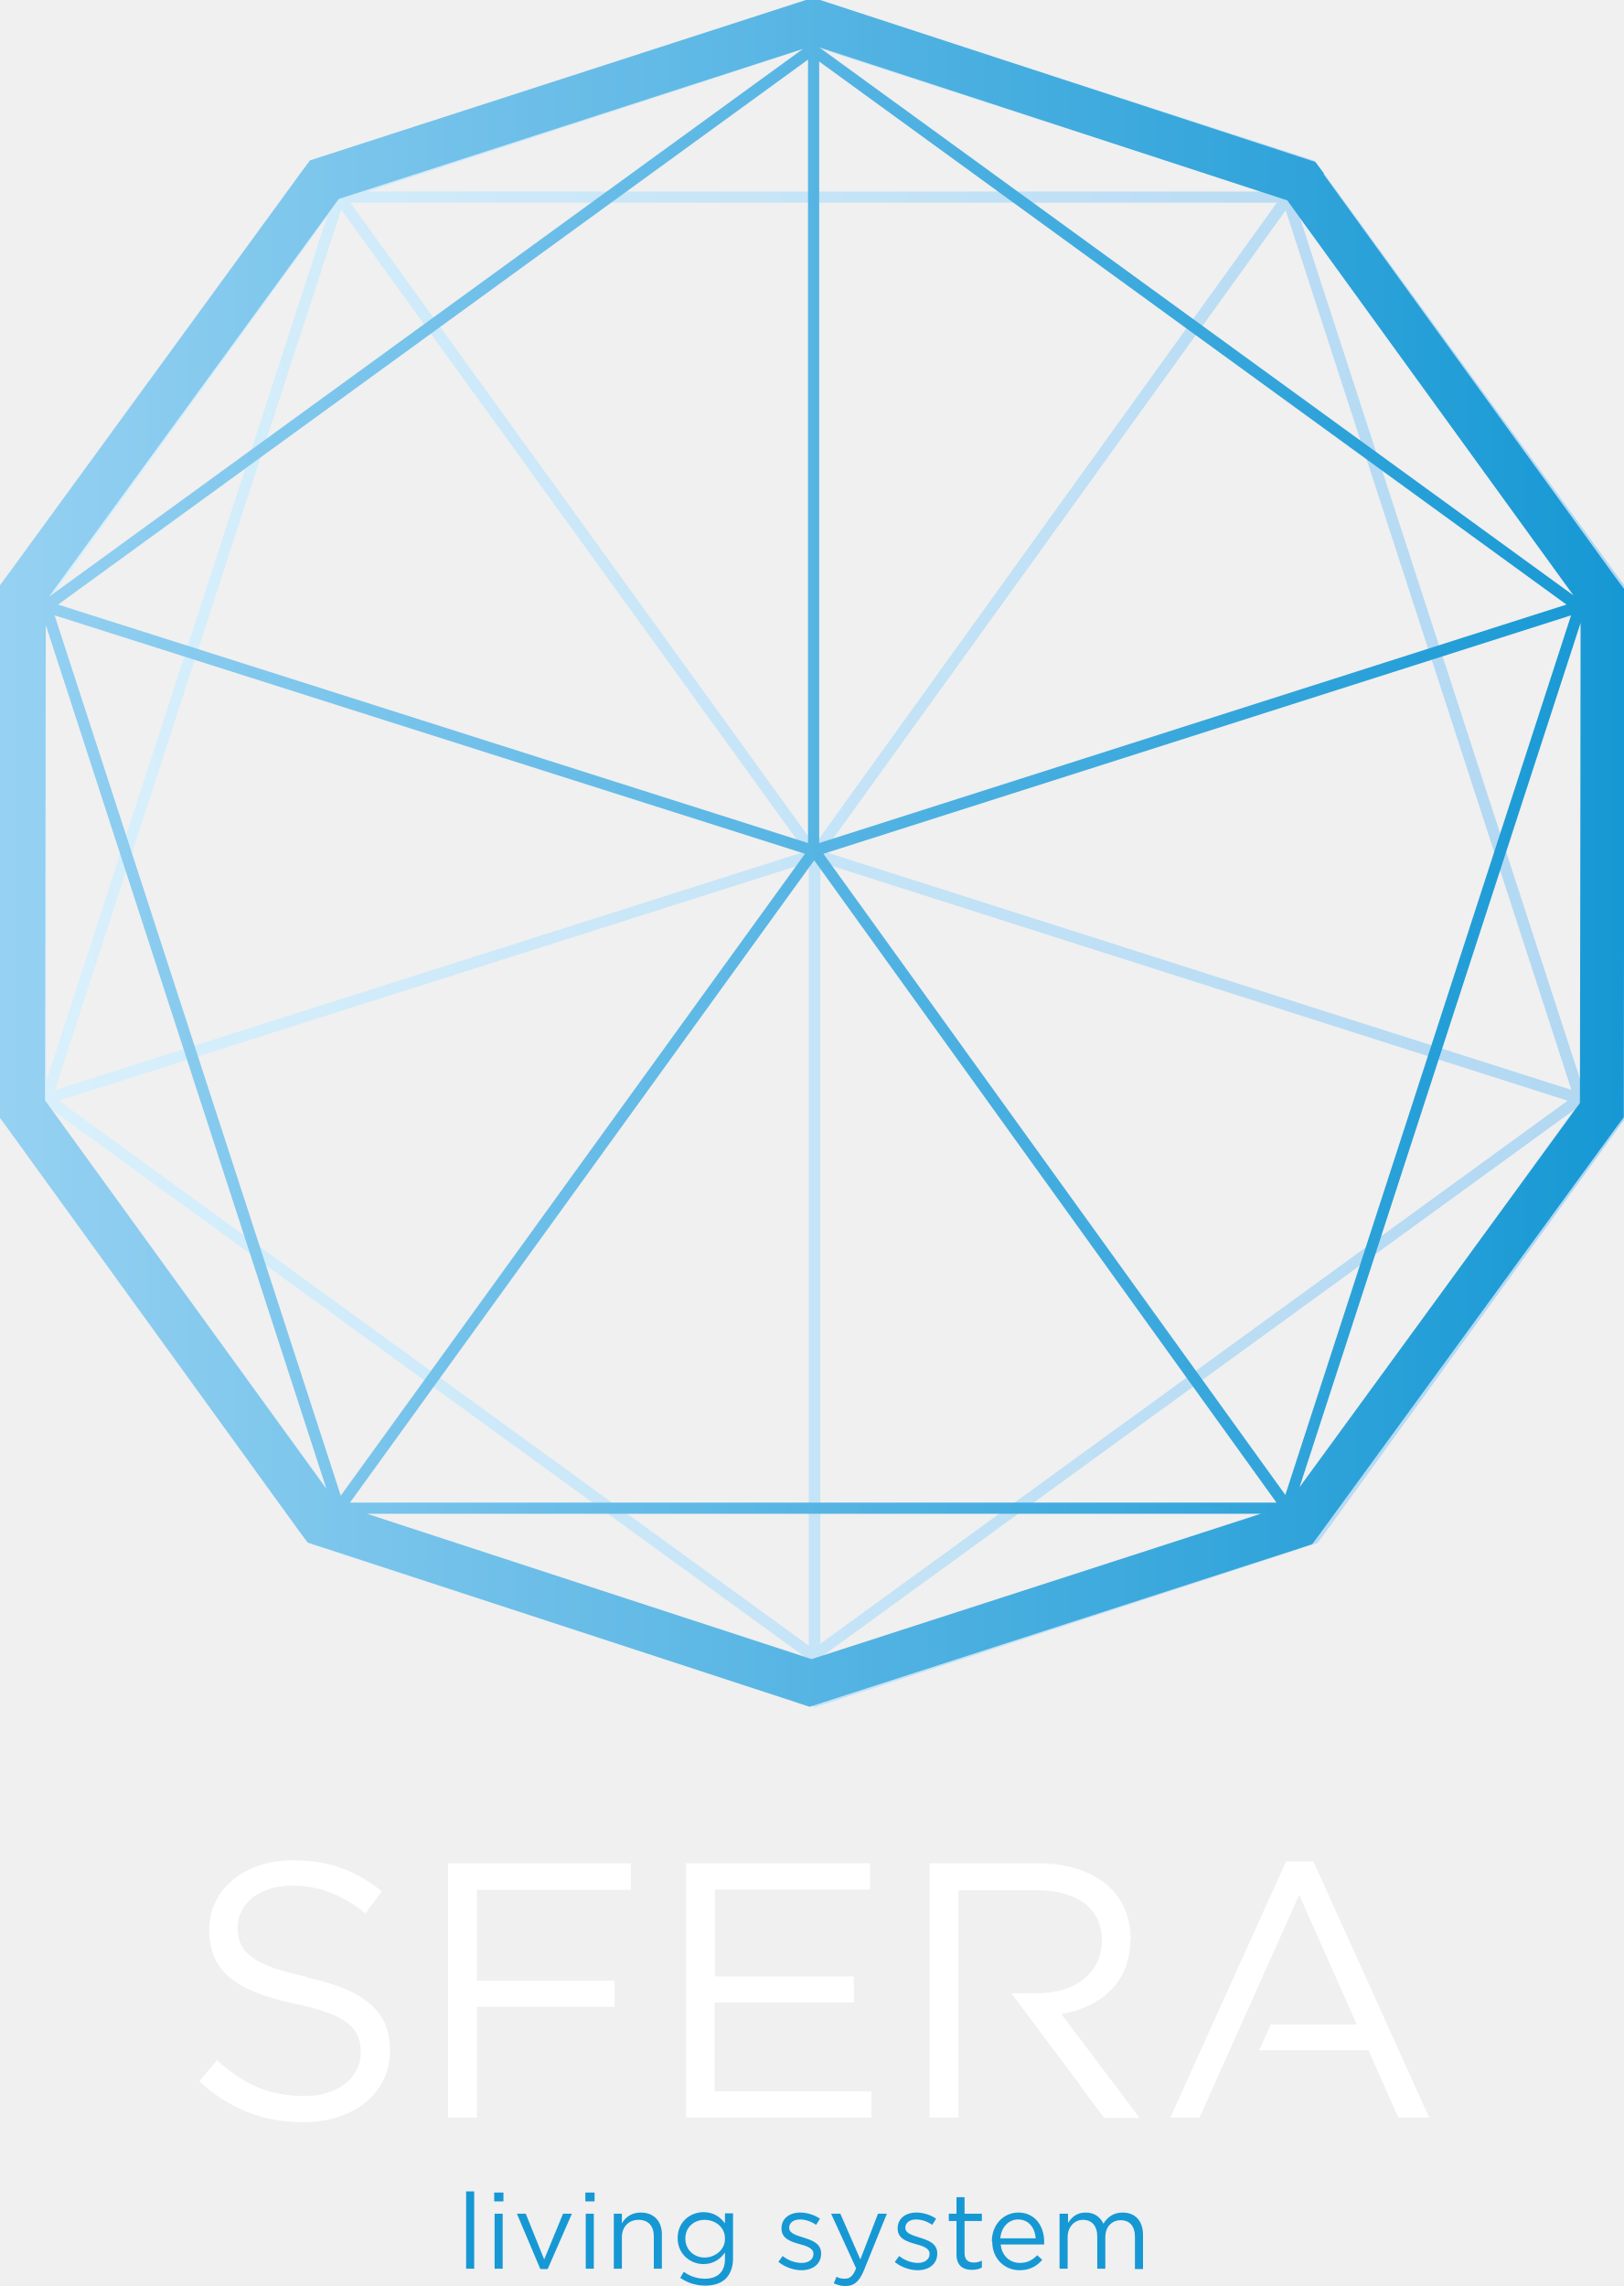
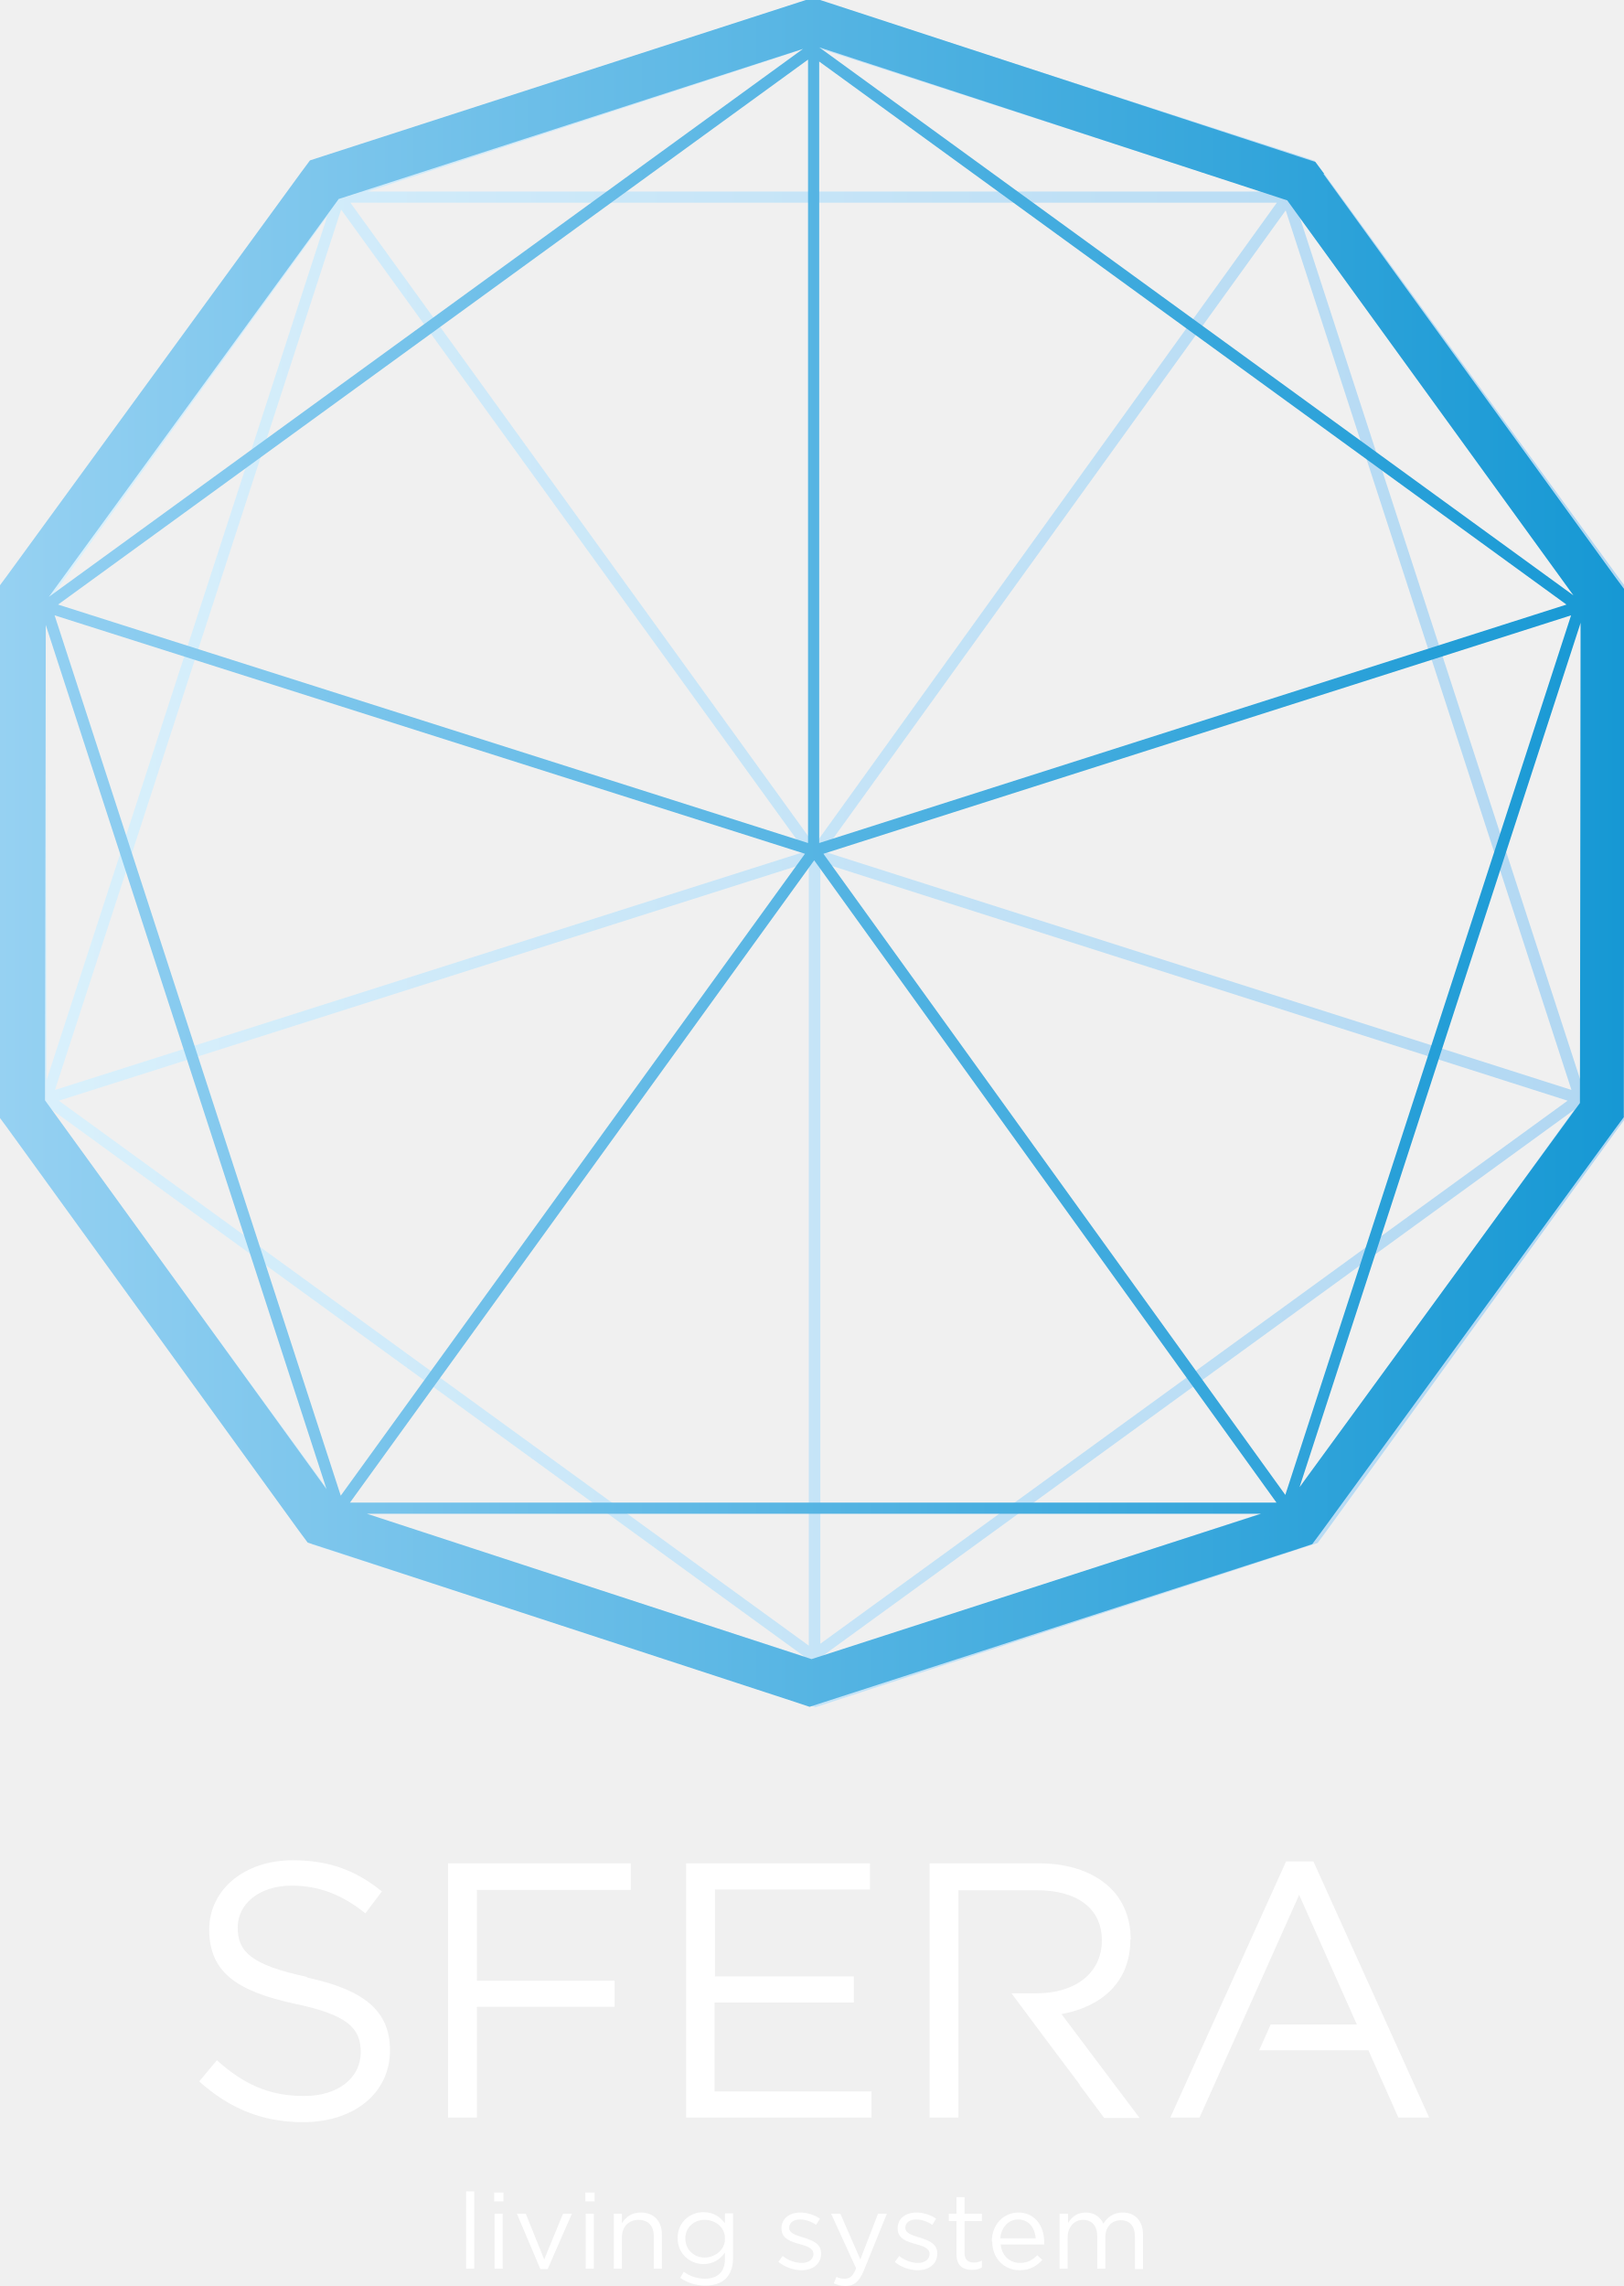
<svg xmlns="http://www.w3.org/2000/svg" xml:space="preserve" width="4.222in" height="5.944in" version="1.1" style="shape-rendering:geometricPrecision; text-rendering:geometricPrecision; image-rendering:optimizeQuality; fill-rule:evenodd; clip-rule:evenodd" viewBox="0 0 4222 5944">
  <defs>
    <style type="text/css">
   
-     .fil3 {fill:#1698D4;fill-rule:nonzero}
+     .fil3 {fill:#ffffff;fill-rule:nonzero}
    .fil2 {fill:#ffffff;fill-rule:nonzero}
    .fil1 {fill:url(#id0)}
    .fil0 {fill:url(#id1)}
   
  </style>
    <linearGradient id="id0" gradientUnits="userSpaceOnUse" x1="0.004" y1="2216.66" x2="4228.48" y2="2216.66">
      <stop offset="0" style="stop-color:#96D1F2" />
      <stop offset="1" style="stop-color:#1698D4" />
    </linearGradient>
    <linearGradient id="id1" gradientUnits="userSpaceOnUse" x1="0.004" y1="2216.66" x2="4228.48" y2="2216.66">
      <stop offset="0" style="stop-color:#DAF1FC" />
      <stop offset="1" style="stop-color:#B1D7F2" />
    </linearGradient>
  </defs>
  <g id="Layer_x0020_1">
    <path class="fil0" d="M3380 566l729 999 2 1249 -731 -2248zm-30 3346l-1217 398 1961 -1425 -744 1027zm-1217 -1670l1943 620 -1943 1412 0 -2032zm1210 -1695l743 2287 -1944 -620 1201 -1667zm-1225 1650l-1207 -1670 2409 0 -1202 1670zm-15 2082l-1950 -1417 1950 -620 0 2037zm-1219 -362l-754 -1035 1961 1425 -1206 -390zm3 -3372l1207 1669 -1951 620 744 -2289zm-768 1028l732 -1011 -730 2247 -2 -1236zm1993 -1453l1169 378 -2325 0 1156 -378zm2116 1446l0 -38 -23 -31 -764 -1048 -23 -31 -36 -12 -1234 -399 -37 -12 0 0 -36 12 -1232 403 -37 12 -23 31 -760 1050 -23 31 0 38 2 1296 0 38 23 31 764 1048 23 31 37 12 1234 399 37 12 37 -12 1232 -403 37 -12 23 -31 760 -1050 23 -31 0 -38 -2 -1296z" />
    <path class="fil1" d="M4108 2868l-729 999 731 -2248 -2 1249zm-1967 -648l1944 -620 -743 2287 -1201 -1667zm-1231 1687l1207 -1670 1202 1670 -2409 0zm1200 407l-1156 -378 2325 0 -1169 378zm-1968 -2714l1951 620 -1207 1669 -744 -2289zm-25 1261l2 -1236 730 2247 -732 -1011zm1984 -2706l0 2037 -1950 -620 1950 -1417zm-1219 362l1206 -390 -1961 1425 754 -1035zm1248 -357l1943 1412 -1943 620 0 -2032zm1217 361l744 1027 -1961 -1425 1217 398zm96 -69l-23 -31 -37 -12 -1232 -403 -37 -12 0 0 -37 12 -1234 399 -37 12 -23 31 -764 1048 -23 31 0 38 -2 1296 0 38 23 31 760 1050 23 31 37 12 1232 403 36 12 37 -12 1234 -399 36 -12 23 -31 764 -1048 23 -31 0 -38 2 -1296 0 -38 -23 -31 -760 -1050z" />
    <path class="fil2" d="M2940 5043c0,-54 -19,-100 -51,-132 -42,-42 -107,-66 -188,-66l-284 0 0 661 75 0 0 -86 0 0 0 -263 0 0 0 -242 204 0c107,0 169,49 169,130 0,87 -71,138 -170,138l-65 0 50 67 0 0 29 39 99 132 -1 0 64 86 92 0 -203 -270c104,-19 179,-83 179,-193zm474 -203l-70 0 -301 666 76 0 259 -579 150 337 -224 0 -30 67 284 0 78 175 80 0 -301 -666zm-2249 666l75 0 0 -288 358 0 0 -68 -358 0 0 -236 400 0 0 -69 -475 0 0 661zm-368 -366c-145,-31 -179,-66 -179,-128 0,-61 55,-109 141,-109 68,0 129,22 191,72l43 -57c-67,-54 -136,-81 -232,-81 -126,0 -217,77 -217,180 0,110 70,160 222,193 139,29 172,64 172,126 0,67 -59,114 -147,114 -92,0 -158,-31 -227,-93l-46 55c79,71 165,106 270,106 131,0 226,-74 226,-187 0,-103 -68,-157 -215,-189zm1062 67l361 0 0 -68 -361 0 0 -226 403 0 0 -68 -478 0 0 661 482 0 0 -68 -408 0 0 -231z" />
    <polygon class="fil3" points="1212,5899 1233,5899 1233,5698 1212,5698 " />
    <path class="fil3" d="M1286 5756l21 0 0 143 -21 0 0 -143zm-1 -55l24 0 0 23 -24 0 0 -23z" />
    <polygon class="fil3" points="1344,5756 1367,5756 1415,5875 1464,5756 1487,5756 1424,5900 1405,5900 " />
    <path class="fil3" d="M1523 5756l21 0 0 143 -21 0 0 -143zm-1 -55l24 0 0 23 -24 0 0 -23z" />
    <path class="fil3" d="M1596 5756l21 0 0 25c9,-15 24,-28 49,-28 35,0 55,23 55,57l0 89 -21 0 0 -84c0,-27 -14,-43 -40,-43 -25,0 -43,18 -43,45l0 82 -21 0 0 -143z" />
    <path class="fil3" d="M1885 5821l0 -1c0,-29 -25,-48 -53,-48 -27,0 -50,19 -50,48l0 1c0,29 23,49 50,49 27,0 53,-20 53,-48zm-117 103l10 -17c16,12 35,18 55,18 32,0 52,-17 52,-51l0 -17c-12,17 -30,30 -56,30 -34,0 -67,-26 -67,-67l0 -1c0,-42 33,-67 67,-67 27,0 44,13 56,29l0 -26 21 0 0 118c0,22 -7,39 -18,51 -13,13 -32,19 -54,19 -24,0 -46,-7 -65,-20z" />
    <path class="fil3" d="M2024 5881l11 -15c15,12 33,18 50,18 17,0 30,-9 30,-23l0 -1c0,-14 -17,-20 -36,-25 -22,-6 -47,-14 -47,-40l0 -1c0,-25 20,-41 49,-41 17,0 37,6 51,16l-10 16c-13,-9 -28,-14 -42,-14 -17,0 -28,9 -28,21l0 1c0,14 18,19 37,25 22,7 46,15 46,41l0 1c0,27 -22,43 -51,43 -20,0 -43,-8 -59,-21z" />
    <path class="fil3" d="M2283 5756l23 0 -60 148c-12,29 -26,40 -47,40l-2 0c-11,0 -20,-3 -29,-7l7 -17c7,4 13,5 22,5 13,0 21,-7 29,-27l-65 -142 24 0 52 119 46 -119z" />
    <path class="fil3" d="M2327 5881l11 -15c15,12 33,18 49,18 17,0 30,-9 30,-23l0 -1c0,-14 -17,-20 -36,-25 -22,-6 -47,-14 -47,-40l0 -1c0,-25 20,-41 49,-41 17,0 37,6 51,16l-10 16c-13,-9 -28,-14 -42,-14 -17,0 -28,9 -28,21l0 1c0,14 18,19 37,25 22,7 46,15 46,41l0 1c0,27 -22,43 -51,43 -20,0 -43,-8 -59,-21z" />
    <path class="fil3" d="M2487 5861l0 -86 -20 0 0 -19 20 0 0 -43 21 0 0 43 45 0 0 19 -45 0 0 84c0,17 10,24 24,24 7,0 13,-1 21,-5l0 18c-7,4 -15,6 -26,6 -23,0 -40,-11 -40,-40z" />
    <path class="fil3" d="M2693 5820c-2,-26 -17,-49 -46,-49 -25,0 -44,21 -46,49l92 0zm-114 8l0 -1c0,-41 29,-74 69,-74 42,0 67,34 67,76 0,3 0,4 0,7l-113 0c3,31 25,48 50,48 20,0 33,-8 45,-20l13 12c-14,16 -32,27 -59,27 -39,0 -71,-30 -71,-74z" />
    <path class="fil3" d="M2756 5756l21 0 0 24c9,-14 22,-27 46,-27 23,0 38,12 46,29 10,-16 25,-29 50,-29 33,0 53,22 53,58l0 89 -21 0 0 -84c0,-28 -14,-43 -37,-43 -22,0 -40,16 -40,44l0 82 -21 0 0 -84c0,-27 -14,-43 -37,-43 -23,0 -40,19 -40,45l0 82 -21 0 0 -143z" />
  </g>
</svg>
